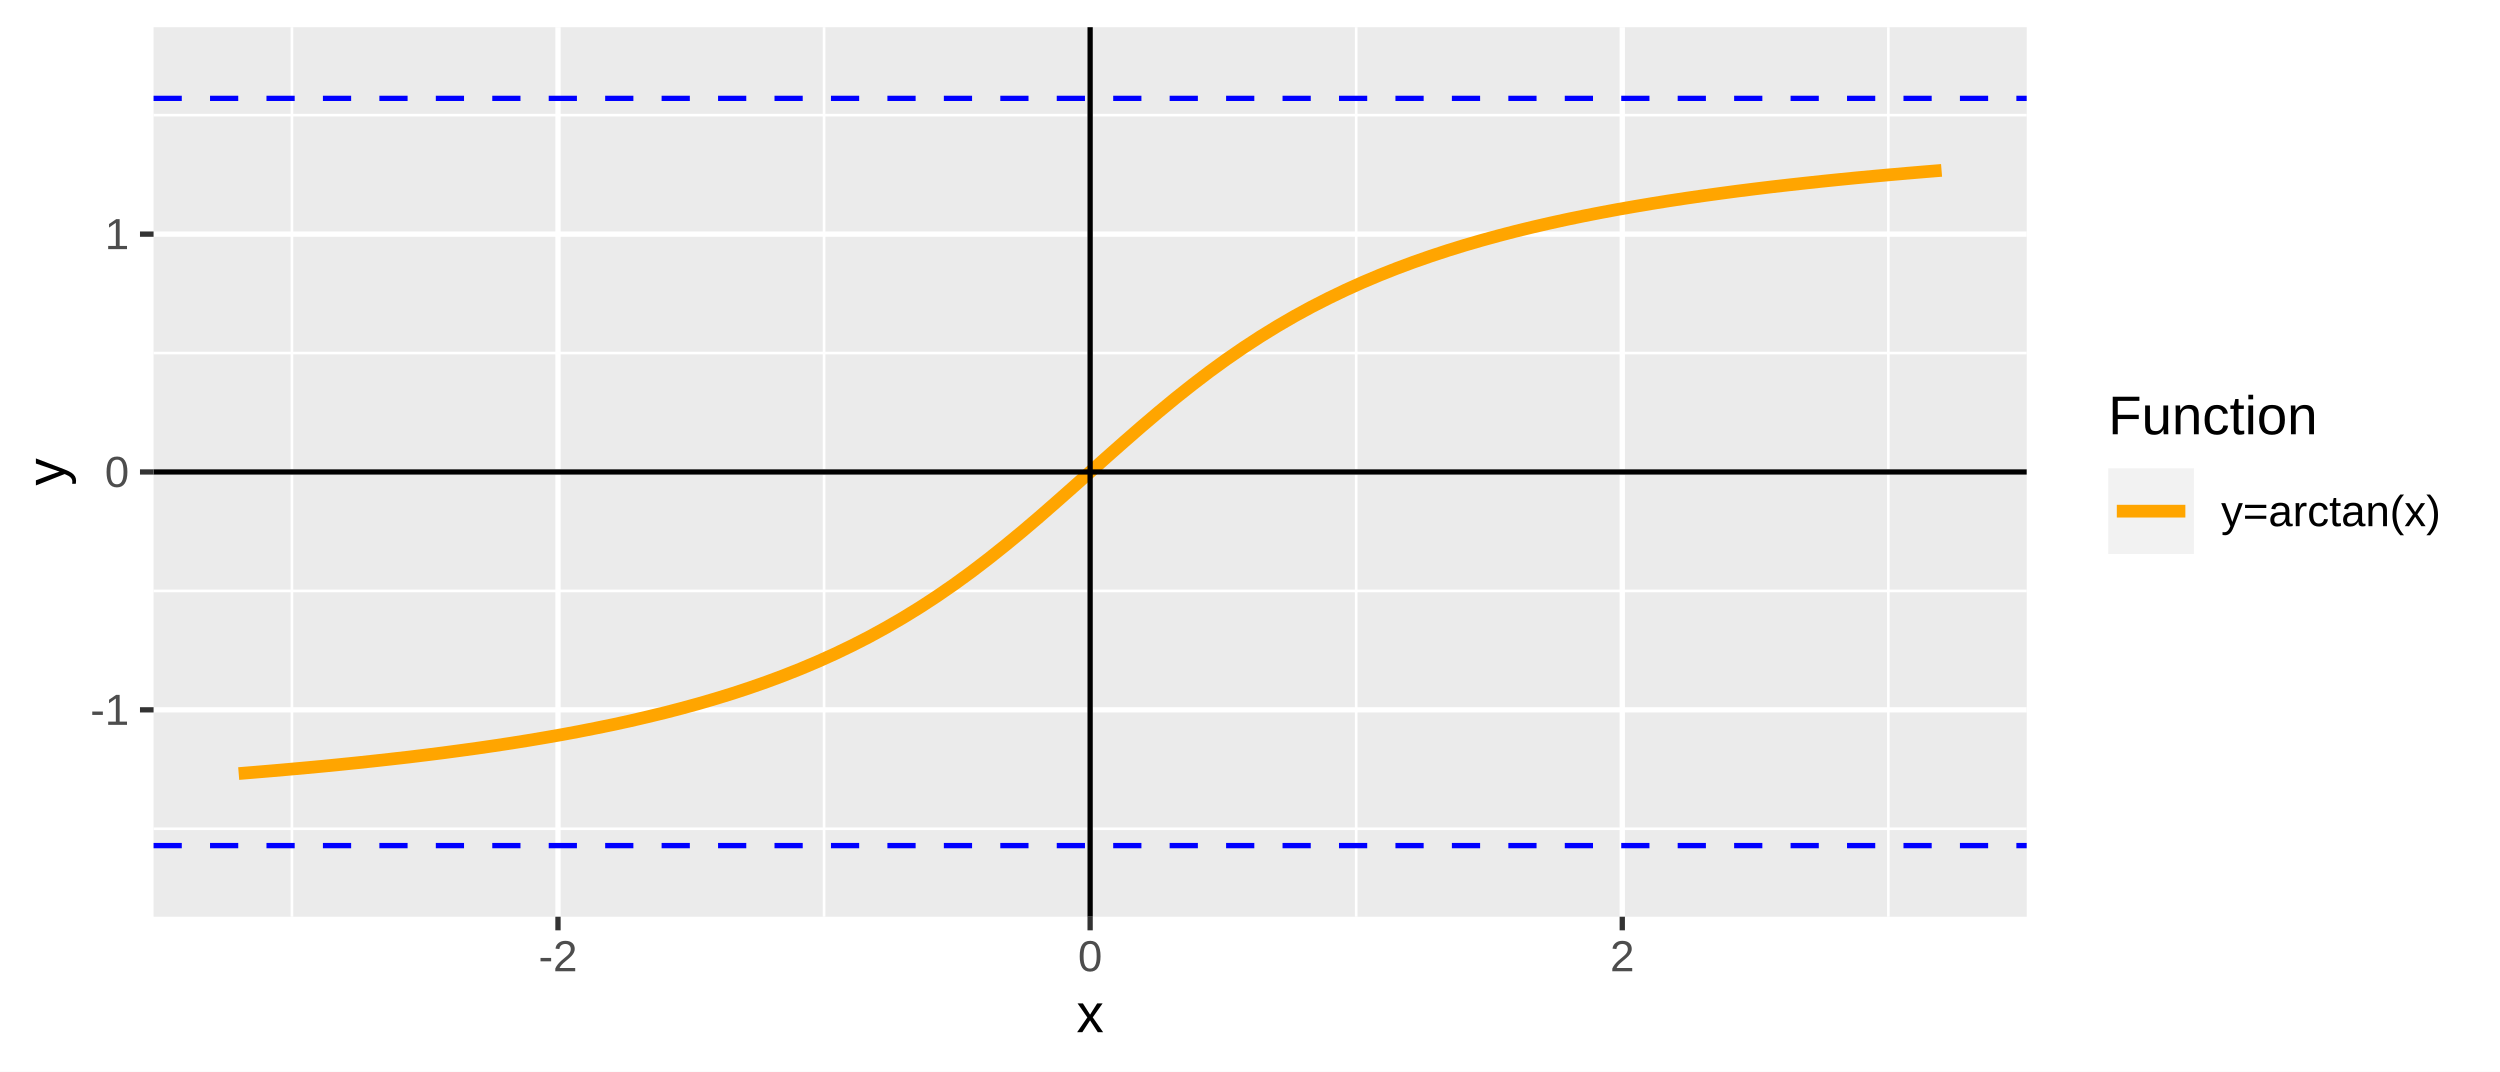
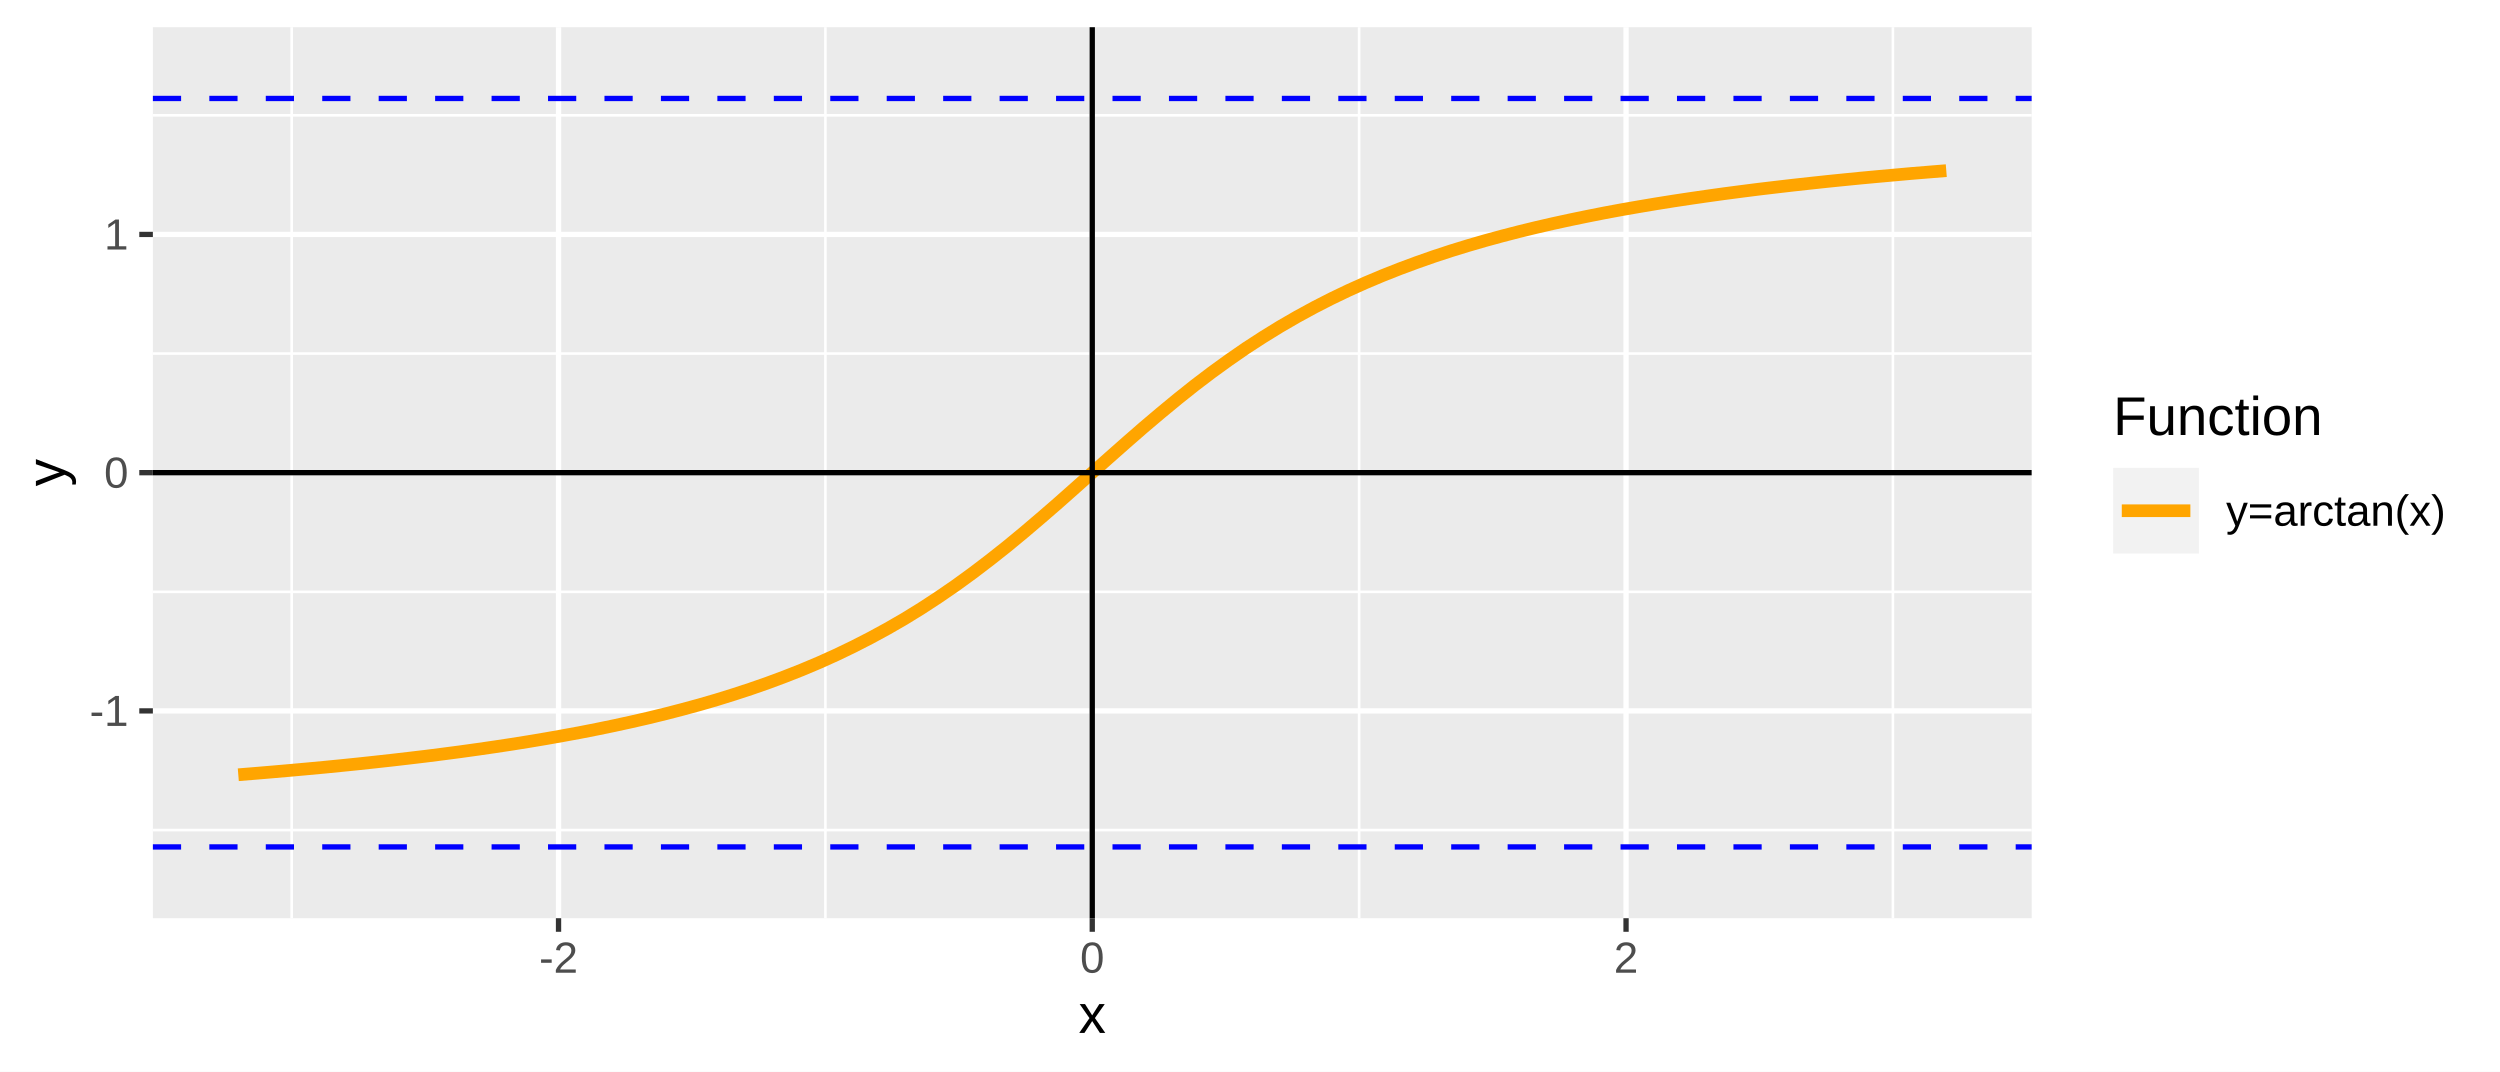
<svg xmlns="http://www.w3.org/2000/svg" class="svglite" width="504.00pt" height="216.00pt" viewBox="0 0 504.00 216.00">
  <defs>
    <style type="text/css">
    .svglite line, .svglite polyline, .svglite polygon, .svglite path, .svglite rect, .svglite circle {
      fill: none;
      stroke: #000000;
      stroke-linecap: round;
      stroke-linejoin: round;
      stroke-miterlimit: 10.00;
    }
    .svglite text {
      white-space: pre;
    }
  </style>
  </defs>
  <rect width="100%" height="100%" style="stroke: none; fill: #FFFFFF;" />
  <defs>
    <clipPath id="cpMC4wMHw1MDQuMDB8MC4wMHwyMTYuMDA=">
      <rect x="0.00" y="0.00" width="504.00" height="216.00" />
    </clipPath>
  </defs>
  <g clip-path="url(#cpMC4wMHw1MDQuMDB8MC4wMHwyMTYuMDA=)">
    <rect x="0" y="0.00" width="504.00" height="216.00" style="stroke-width: 1.07; stroke: #FFFFFF; fill: #FFFFFF;" />
  </g>
  <defs>
-     <clipPath id="cpMzAuOTZ8NDA4LjU4fDUuNDh8MTg0Ljgy">
-       <rect x="30.96" y="5.48" width="377.63" height="179.34" />
+     <clipPath id="cpMzAuODJ8NDA5LjU4fDUuNDh8MTg1LjEx">
+       <rect x="30.82" y="5.48" width="378.77" height="179.63" />
    </clipPath>
  </defs>
-   <g clip-path="url(#cpMzAuOTZ8NDA4LjU4fDUuNDh8MTg0Ljgy)">
-     <rect x="30.96" y="5.48" width="377.63" height="179.34" style="stroke-width: 1.07; stroke: none; fill: #EBEBEB;" />
-     <polyline points="30.96,167.08 408.58,167.08 " style="stroke-width: 0.53; stroke: #FFFFFF; stroke-linecap: butt;" />
-     <polyline points="30.96,119.13 408.58,119.13 " style="stroke-width: 0.53; stroke: #FFFFFF; stroke-linecap: butt;" />
-     <polyline points="30.96,71.17 408.58,71.17 " style="stroke-width: 0.53; stroke: #FFFFFF; stroke-linecap: butt;" />
-     <polyline points="30.96,23.22 408.58,23.22 " style="stroke-width: 0.53; stroke: #FFFFFF; stroke-linecap: butt;" />
-     <polyline points="58.85,184.82 58.85,5.48 " style="stroke-width: 0.53; stroke: #FFFFFF; stroke-linecap: butt;" />
-     <polyline points="166.13,184.82 166.13,5.48 " style="stroke-width: 0.53; stroke: #FFFFFF; stroke-linecap: butt;" />
-     <polyline points="273.41,184.82 273.41,5.48 " style="stroke-width: 0.53; stroke: #FFFFFF; stroke-linecap: butt;" />
-     <polyline points="380.69,184.82 380.69,5.48 " style="stroke-width: 0.53; stroke: #FFFFFF; stroke-linecap: butt;" />
-     <polyline points="30.96,143.10 408.58,143.10 " style="stroke-width: 1.07; stroke: #FFFFFF; stroke-linecap: butt;" />
-     <polyline points="30.96,95.15 408.58,95.15 " style="stroke-width: 1.07; stroke: #FFFFFF; stroke-linecap: butt;" />
-     <polyline points="30.96,47.20 408.58,47.20 " style="stroke-width: 1.07; stroke: #FFFFFF; stroke-linecap: butt;" />
-     <polyline points="112.49,184.82 112.49,5.48 " style="stroke-width: 1.07; stroke: #FFFFFF; stroke-linecap: butt;" />
-     <polyline points="219.77,184.82 219.77,5.48 " style="stroke-width: 1.07; stroke: #FFFFFF; stroke-linecap: butt;" />
-     <polyline points="327.05,184.82 327.05,5.48 " style="stroke-width: 1.07; stroke: #FFFFFF; stroke-linecap: butt;" />
-     <polyline points="48.12,155.95 51.55,155.67 54.99,155.38 58.42,155.08 61.85,154.77 65.29,154.45 68.72,154.11 72.15,153.76 75.59,153.39 79.02,153.01 82.45,152.62 85.88,152.20 89.32,151.77 92.75,151.31 96.18,150.84 99.62,150.34 103.05,149.82 106.48,149.27 109.92,148.69 113.35,148.09 116.78,147.45 120.21,146.77 123.65,146.07 127.08,145.32 130.51,144.52 133.95,143.69 137.38,142.80 140.81,141.86 144.24,140.86 147.68,139.80 151.11,138.67 154.54,137.47 157.98,136.19 161.41,134.83 164.84,133.38 168.28,131.83 171.71,130.18 175.14,128.43 178.57,126.55 182.01,124.56 185.44,122.45 188.87,120.21 192.31,117.84 195.74,115.35 199.17,112.73 202.60,110.00 206.04,107.17 209.47,104.25 212.90,101.25 216.34,98.21 219.77,95.15 223.20,92.08 226.64,89.04 230.07,86.05 233.50,83.13 236.93,80.30 240.37,77.57 243.80,74.95 247.23,72.46 250.67,70.09 254.10,67.85 257.53,65.74 260.97,63.74 264.40,61.87 267.83,60.12 271.26,58.47 274.70,56.92 278.13,55.47 281.56,54.11 285.00,52.83 288.43,51.63 291.86,50.50 295.29,49.44 298.73,48.44 302.16,47.50 305.59,46.61 309.03,45.77 312.46,44.98 315.89,44.23 319.33,43.52 322.76,42.85 326.19,42.21 329.62,41.61 333.06,41.03 336.49,40.48 339.92,39.96 343.36,39.46 346.79,38.99 350.22,38.53 353.65,38.10 357.09,37.68 360.52,37.29 363.95,36.91 367.39,36.54 370.82,36.19 374.25,35.85 377.69,35.53 381.12,35.22 384.55,34.92 387.98,34.63 391.42,34.35 " style="stroke-width: 2.56; stroke: #FFA500; stroke-linecap: butt;" />
-     <line x1="30.96" y1="95.15" x2="408.58" y2="95.15" style="stroke-width: 1.07; stroke-linecap: butt;" />
-     <line x1="219.77" y1="184.82" x2="219.77" y2="5.48" style="stroke-width: 1.07; stroke-linecap: butt;" />
-     <line x1="30.96" y1="170.47" x2="408.58" y2="170.47" style="stroke-width: 1.07; stroke: #0000FF; stroke-dasharray: 5.69,5.69; stroke-linecap: butt;" />
-     <line x1="30.96" y1="19.83" x2="408.58" y2="19.83" style="stroke-width: 1.07; stroke: #0000FF; stroke-dasharray: 5.69,5.69; stroke-linecap: butt;" />
+   <g clip-path="url(#cpMzAuODJ8NDA5LjU4fDUuNDh8MTg1LjEx)">
+     <rect x="30.82" y="5.48" width="378.77" height="179.63" style="stroke-width: 1.07; stroke: none; fill: #EBEBEB;" />
+     <polyline points="30.82,167.34 409.58,167.34 " style="stroke-width: 0.53; stroke: #FFFFFF; stroke-linecap: butt;" />
+     <polyline points="30.82,119.31 409.58,119.31 " style="stroke-width: 0.53; stroke: #FFFFFF; stroke-linecap: butt;" />
+     <polyline points="30.82,71.28 409.58,71.28 " style="stroke-width: 0.53; stroke: #FFFFFF; stroke-linecap: butt;" />
+     <polyline points="30.82,23.25 409.58,23.25 " style="stroke-width: 0.53; stroke: #FFFFFF; stroke-linecap: butt;" />
+     <polyline points="58.80,185.11 58.80,5.48 " style="stroke-width: 0.53; stroke: #FFFFFF; stroke-linecap: butt;" />
+     <polyline points="166.40,185.11 166.40,5.48 " style="stroke-width: 0.53; stroke: #FFFFFF; stroke-linecap: butt;" />
+     <polyline points="274.00,185.11 274.00,5.48 " style="stroke-width: 0.53; stroke: #FFFFFF; stroke-linecap: butt;" />
+     <polyline points="381.61,185.11 381.61,5.48 " style="stroke-width: 0.53; stroke: #FFFFFF; stroke-linecap: butt;" />
+     <polyline points="30.82,143.32 409.58,143.32 " style="stroke-width: 1.07; stroke: #FFFFFF; stroke-linecap: butt;" />
+     <polyline points="30.82,95.29 409.58,95.29 " style="stroke-width: 1.07; stroke: #FFFFFF; stroke-linecap: butt;" />
+     <polyline points="30.82,47.26 409.58,47.26 " style="stroke-width: 1.07; stroke: #FFFFFF; stroke-linecap: butt;" />
+     <polyline points="112.60,185.11 112.60,5.48 " style="stroke-width: 1.07; stroke: #FFFFFF; stroke-linecap: butt;" />
+     <polyline points="220.20,185.11 220.20,5.48 " style="stroke-width: 1.07; stroke: #FFFFFF; stroke-linecap: butt;" />
+     <polyline points="327.81,185.11 327.81,5.48 " style="stroke-width: 1.07; stroke: #FFFFFF; stroke-linecap: butt;" />
+     <polyline points="48.04,156.19 51.48,155.91 54.92,155.62 58.37,155.32 61.81,155.01 65.25,154.69 68.70,154.35 72.14,154.00 75.58,153.63 79.03,153.25 82.47,152.85 85.91,152.44 89.36,152.00 92.80,151.55 96.24,151.07 99.69,150.57 103.13,150.05 106.57,149.50 110.02,148.92 113.46,148.31 116.90,147.68 120.35,147.00 123.79,146.29 127.23,145.54 130.68,144.75 134.12,143.91 137.56,143.02 141.01,142.08 144.45,141.08 147.89,140.01 151.34,138.88 154.78,137.68 158.22,136.40 161.67,135.04 165.11,133.59 168.55,132.04 172.00,130.38 175.44,128.62 178.88,126.75 182.33,124.76 185.77,122.64 189.21,120.39 192.66,118.02 196.10,115.52 199.54,112.90 202.99,110.17 206.43,107.33 209.87,104.40 213.32,101.41 216.76,98.36 220.20,95.29 223.65,92.22 227.09,89.18 230.53,86.18 233.98,83.26 237.42,80.42 240.86,77.68 244.31,75.06 247.75,72.57 251.19,70.19 254.64,67.95 258.08,65.83 261.52,63.84 264.97,61.96 268.41,60.20 271.85,58.55 275.30,57.00 278.74,55.55 282.18,54.19 285.63,52.91 289.07,51.70 292.51,50.57 295.96,49.51 299.40,48.51 302.84,47.57 306.29,46.68 309.73,45.84 313.17,45.05 316.62,44.30 320.06,43.59 323.50,42.91 326.95,42.27 330.39,41.67 333.83,41.09 337.28,40.54 340.72,40.02 344.16,39.52 347.61,39.04 351.05,38.59 354.49,38.15 357.94,37.74 361.38,37.34 364.82,36.96 368.27,36.59 371.71,36.24 375.15,35.90 378.59,35.58 382.04,35.27 385.48,34.96 388.92,34.68 392.37,34.40 " style="stroke-width: 2.56; stroke: #FFA500; stroke-linecap: butt;" />
+     <line x1="30.82" y1="95.29" x2="409.58" y2="95.29" style="stroke-width: 1.07; stroke-linecap: butt;" />
+     <line x1="220.20" y1="185.11" x2="220.20" y2="5.48" style="stroke-width: 1.07; stroke-linecap: butt;" />
+     <line x1="30.82" y1="170.74" x2="409.58" y2="170.74" style="stroke-width: 1.07; stroke: #0000FF; stroke-dasharray: 5.69,5.69; stroke-linecap: butt;" />
+     <line x1="30.82" y1="19.85" x2="409.58" y2="19.85" style="stroke-width: 1.07; stroke: #0000FF; stroke-dasharray: 5.69,5.69; stroke-linecap: butt;" />
  </g>
  <g clip-path="url(#cpMC4wMHw1MDQuMDB8MC4wMHwyMTYuMDA=)">
-     <text x="26.03" y="146.13" text-anchor="end" style="font-size: 8.80px;fill: #4D4D4D; font-family: &quot;Arimo&quot;;" textLength="7.82px" lengthAdjust="spacingAndGlyphs">-1</text>
-     <text x="26.03" y="98.18" text-anchor="end" style="font-size: 8.80px;fill: #4D4D4D; font-family: &quot;Arimo&quot;;" textLength="4.90px" lengthAdjust="spacingAndGlyphs">0</text>
-     <text x="26.03" y="50.23" text-anchor="end" style="font-size: 8.80px;fill: #4D4D4D; font-family: &quot;Arimo&quot;;" textLength="4.90px" lengthAdjust="spacingAndGlyphs">1</text>
-     <polyline points="28.22,143.10 30.96,143.10 " style="stroke-width: 1.07; stroke: #333333; stroke-linecap: butt;" />
-     <polyline points="28.22,95.15 30.96,95.15 " style="stroke-width: 1.07; stroke: #333333; stroke-linecap: butt;" />
-     <polyline points="28.22,47.20 30.96,47.20 " style="stroke-width: 1.07; stroke: #333333; stroke-linecap: butt;" />
-     <polyline points="112.49,187.56 112.49,184.82 " style="stroke-width: 1.07; stroke: #333333; stroke-linecap: butt;" />
-     <polyline points="219.77,187.56 219.77,184.82 " style="stroke-width: 1.07; stroke: #333333; stroke-linecap: butt;" />
-     <polyline points="327.05,187.56 327.05,184.82 " style="stroke-width: 1.07; stroke: #333333; stroke-linecap: butt;" />
-     <text x="112.49" y="195.81" text-anchor="middle" style="font-size: 8.80px;fill: #4D4D4D; font-family: &quot;Arimo&quot;;" textLength="7.82px" lengthAdjust="spacingAndGlyphs">-2</text>
-     <text x="219.77" y="195.81" text-anchor="middle" style="font-size: 8.80px;fill: #4D4D4D; font-family: &quot;Arimo&quot;;" textLength="4.90px" lengthAdjust="spacingAndGlyphs">0</text>
-     <text x="327.05" y="195.81" text-anchor="middle" style="font-size: 8.80px;fill: #4D4D4D; font-family: &quot;Arimo&quot;;" textLength="4.90px" lengthAdjust="spacingAndGlyphs">2</text>
-     <text x="219.77" y="208.10" text-anchor="middle" style="font-size: 11.00px; font-family: &quot;Arimo&quot;;" textLength="5.50px" lengthAdjust="spacingAndGlyphs">x</text>
-     <text transform="translate(13.05,95.15) rotate(-90)" text-anchor="middle" style="font-size: 11.00px; font-family: &quot;Arimo&quot;;" textLength="5.50px" lengthAdjust="spacingAndGlyphs">y</text>
-     <rect x="419.54" y="73.13" width="78.98" height="44.04" style="stroke-width: 1.07; stroke: none; fill: #FFFFFF;" />
-     <text x="425.02" y="87.55" style="font-size: 11.00px; font-family: &quot;Arimo&quot;;" textLength="42.18px" lengthAdjust="spacingAndGlyphs">Function</text>
-     <rect x="425.02" y="94.41" width="17.28" height="17.28" style="stroke-width: 1.07; stroke: none; fill: #F2F2F2;" />
-     <line x1="426.75" y1="103.05" x2="440.57" y2="103.05" style="stroke-width: 2.56; stroke: #FFA500; stroke-linecap: butt;" />
-     <text x="447.78" y="106.08" style="font-size: 8.80px; font-family: &quot;Arimo&quot;;" textLength="44.26px" lengthAdjust="spacingAndGlyphs">y=arctan(x)</text>
+     <text x="25.89" y="146.35" text-anchor="end" style="font-size: 8.80px;fill: #4D4D4D; font-family: &quot;Arimo&quot;;" textLength="7.82px" lengthAdjust="spacingAndGlyphs">-1</text>
+     <text x="25.89" y="98.33" text-anchor="end" style="font-size: 8.80px;fill: #4D4D4D; font-family: &quot;Arimo&quot;;" textLength="4.90px" lengthAdjust="spacingAndGlyphs">0</text>
+     <text x="25.89" y="50.30" text-anchor="end" style="font-size: 8.80px;fill: #4D4D4D; font-family: &quot;Arimo&quot;;" textLength="4.90px" lengthAdjust="spacingAndGlyphs">1</text>
+     <polyline points="28.08,143.32 30.82,143.32 " style="stroke-width: 1.07; stroke: #333333; stroke-linecap: butt;" />
+     <polyline points="28.08,95.29 30.82,95.29 " style="stroke-width: 1.07; stroke: #333333; stroke-linecap: butt;" />
+     <polyline points="28.08,47.26 30.82,47.26 " style="stroke-width: 1.07; stroke: #333333; stroke-linecap: butt;" />
+     <polyline points="112.60,187.85 112.60,185.11 " style="stroke-width: 1.07; stroke: #333333; stroke-linecap: butt;" />
+     <polyline points="220.20,187.85 220.20,185.11 " style="stroke-width: 1.07; stroke: #333333; stroke-linecap: butt;" />
+     <polyline points="327.81,187.85 327.81,185.11 " style="stroke-width: 1.07; stroke: #333333; stroke-linecap: butt;" />
+     <text x="112.60" y="196.10" text-anchor="middle" style="font-size: 8.80px;fill: #4D4D4D; font-family: &quot;Arimo&quot;;" textLength="7.82px" lengthAdjust="spacingAndGlyphs">-2</text>
+     <text x="220.20" y="196.10" text-anchor="middle" style="font-size: 8.80px;fill: #4D4D4D; font-family: &quot;Arimo&quot;;" textLength="4.90px" lengthAdjust="spacingAndGlyphs">0</text>
+     <text x="327.81" y="196.10" text-anchor="middle" style="font-size: 8.80px;fill: #4D4D4D; font-family: &quot;Arimo&quot;;" textLength="4.90px" lengthAdjust="spacingAndGlyphs">2</text>
+     <text x="220.20" y="208.24" text-anchor="middle" style="font-size: 11.00px; font-family: &quot;Arimo&quot;;" textLength="5.50px" lengthAdjust="spacingAndGlyphs">x</text>
+     <text transform="translate(13.05,95.29) rotate(-90)" text-anchor="middle" style="font-size: 11.00px; font-family: &quot;Arimo&quot;;" textLength="5.50px" lengthAdjust="spacingAndGlyphs">y</text>
+     <rect x="420.54" y="73.51" width="77.98" height="43.57" style="stroke-width: 1.07; stroke: none; fill: #FFFFFF;" />
+     <text x="426.02" y="87.70" style="font-size: 11.00px; font-family: &quot;Arimo&quot;;" textLength="42.18px" lengthAdjust="spacingAndGlyphs">Function</text>
+     <rect x="426.02" y="94.32" width="17.28" height="17.28" style="stroke-width: 1.07; stroke: none; fill: #F2F2F2;" />
+     <line x1="427.75" y1="102.96" x2="441.58" y2="102.96" style="stroke-width: 2.56; stroke: #FFA500; stroke-linecap: butt;" />
+     <text x="448.78" y="105.99" style="font-size: 8.80px; font-family: &quot;Arimo&quot;;" textLength="44.26px" lengthAdjust="spacingAndGlyphs">y=arctan(x)</text>
  </g>
</svg>
